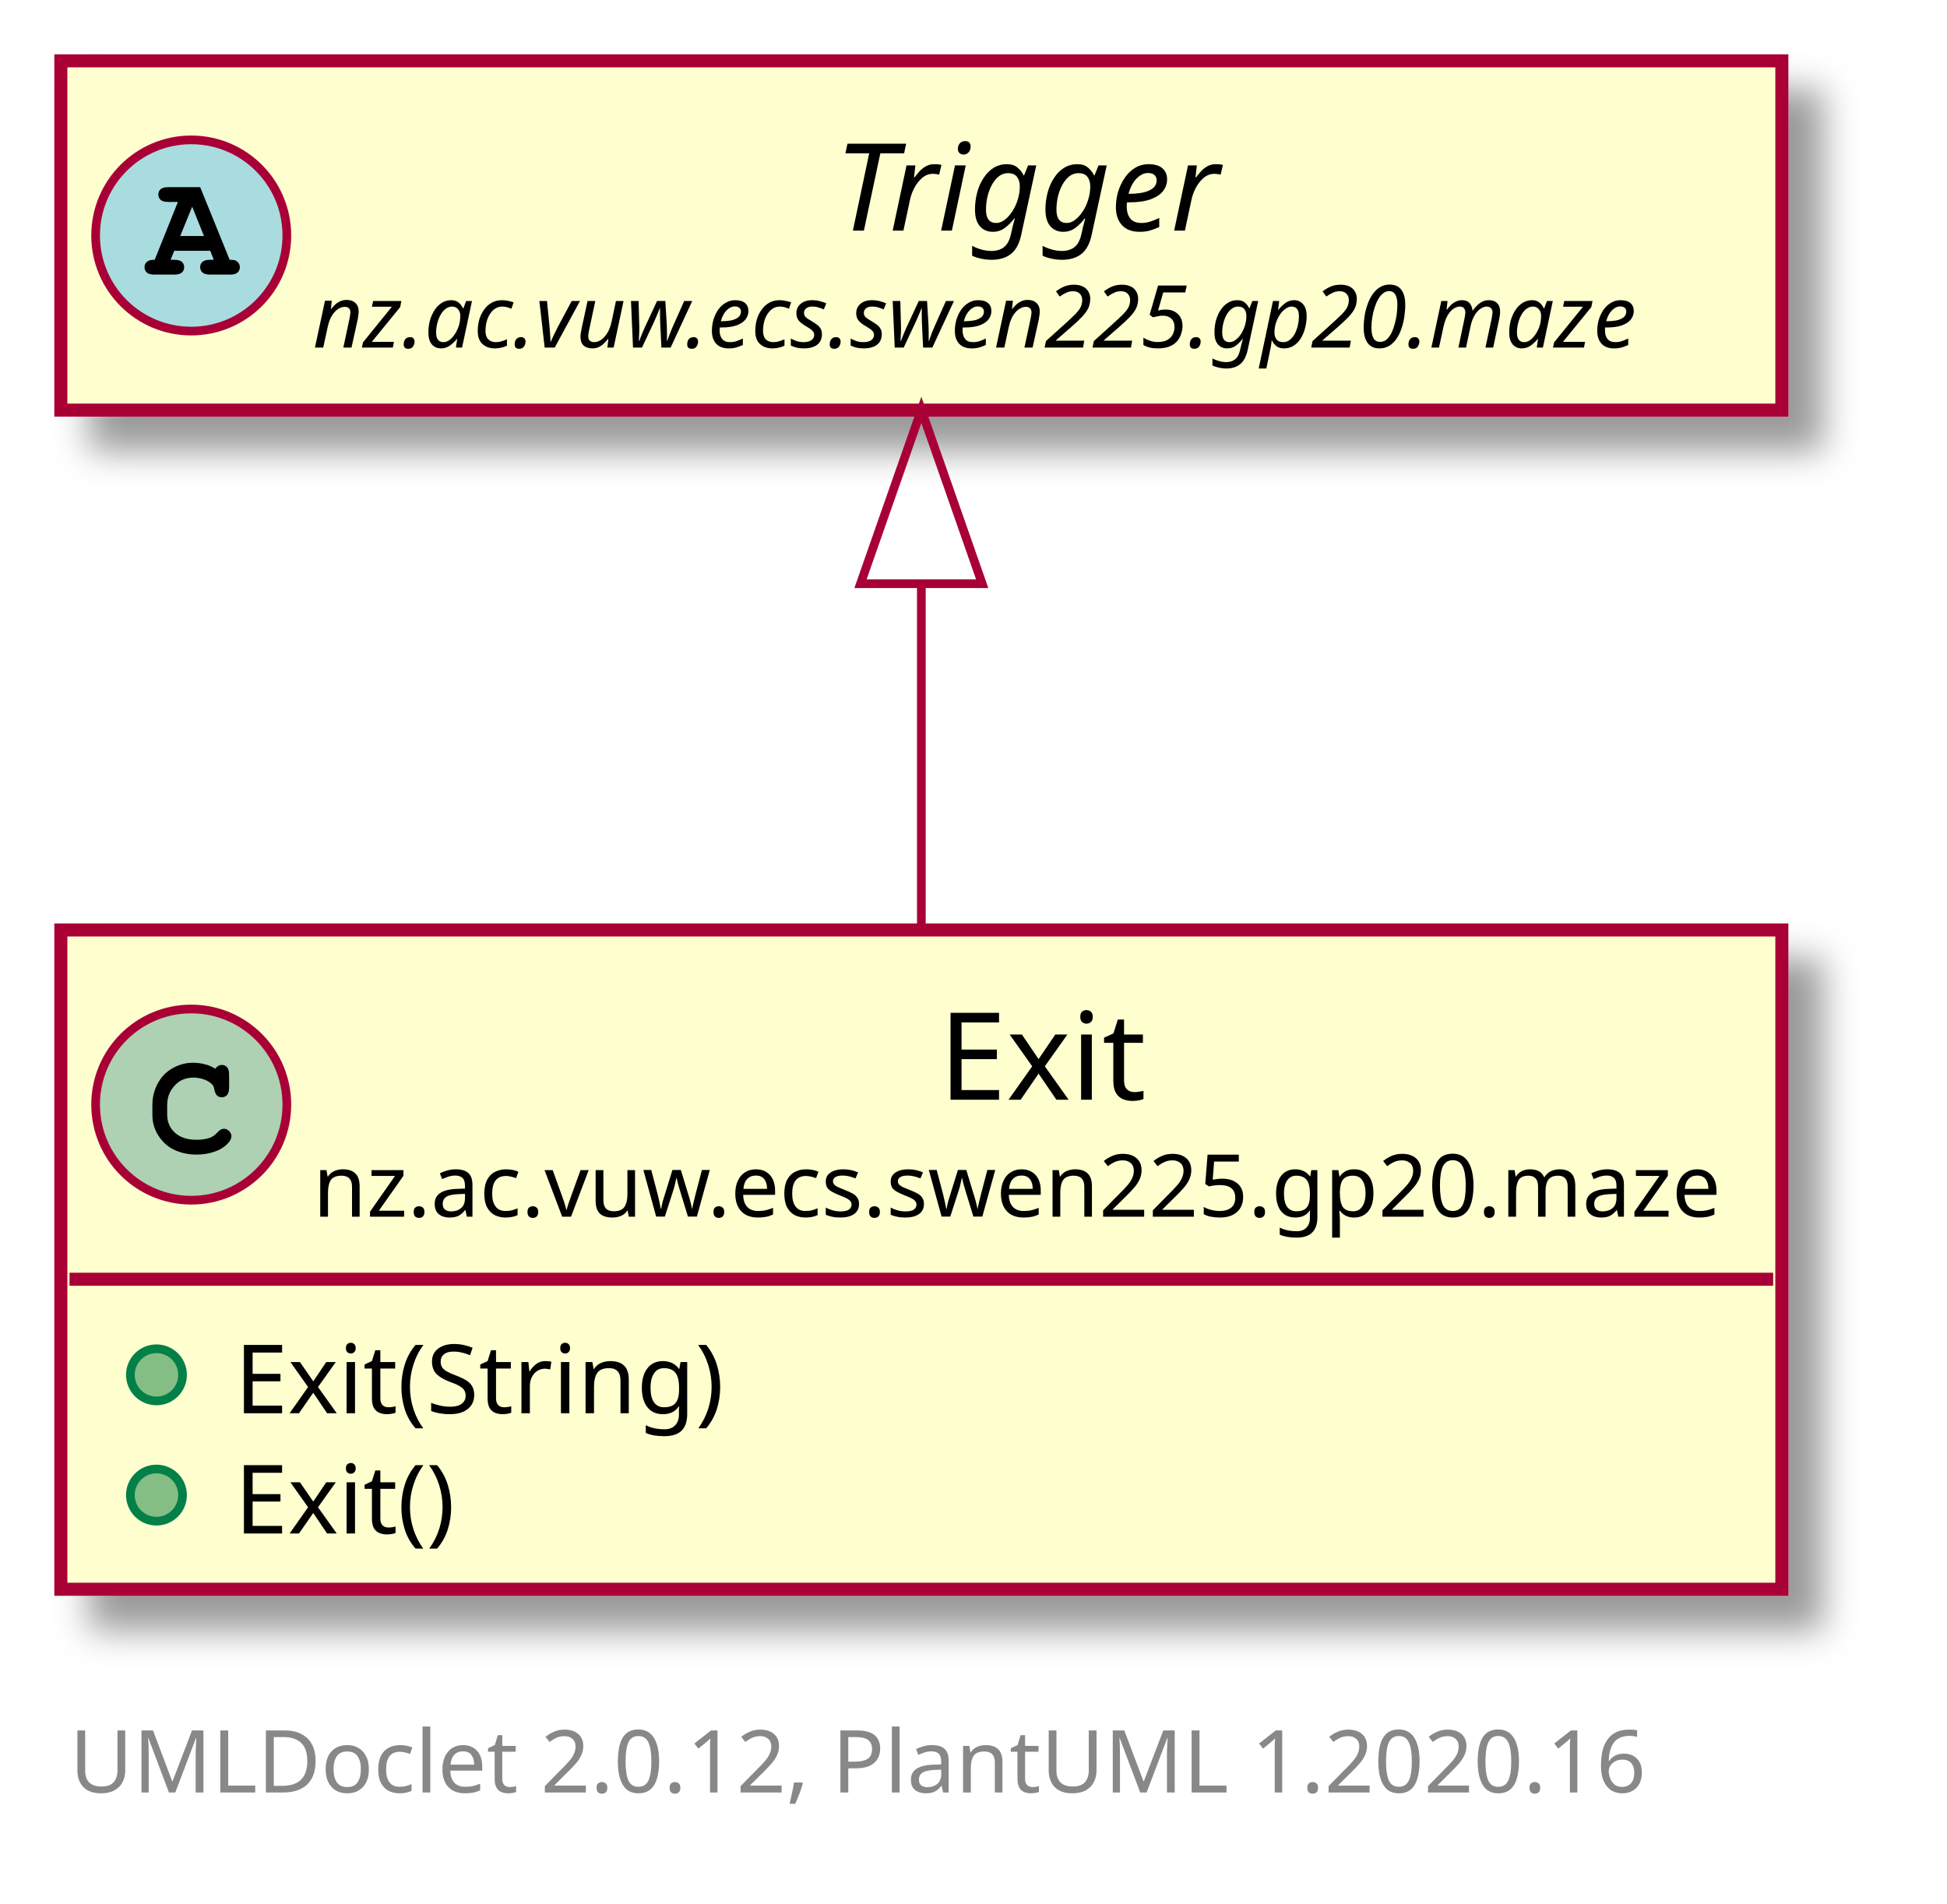
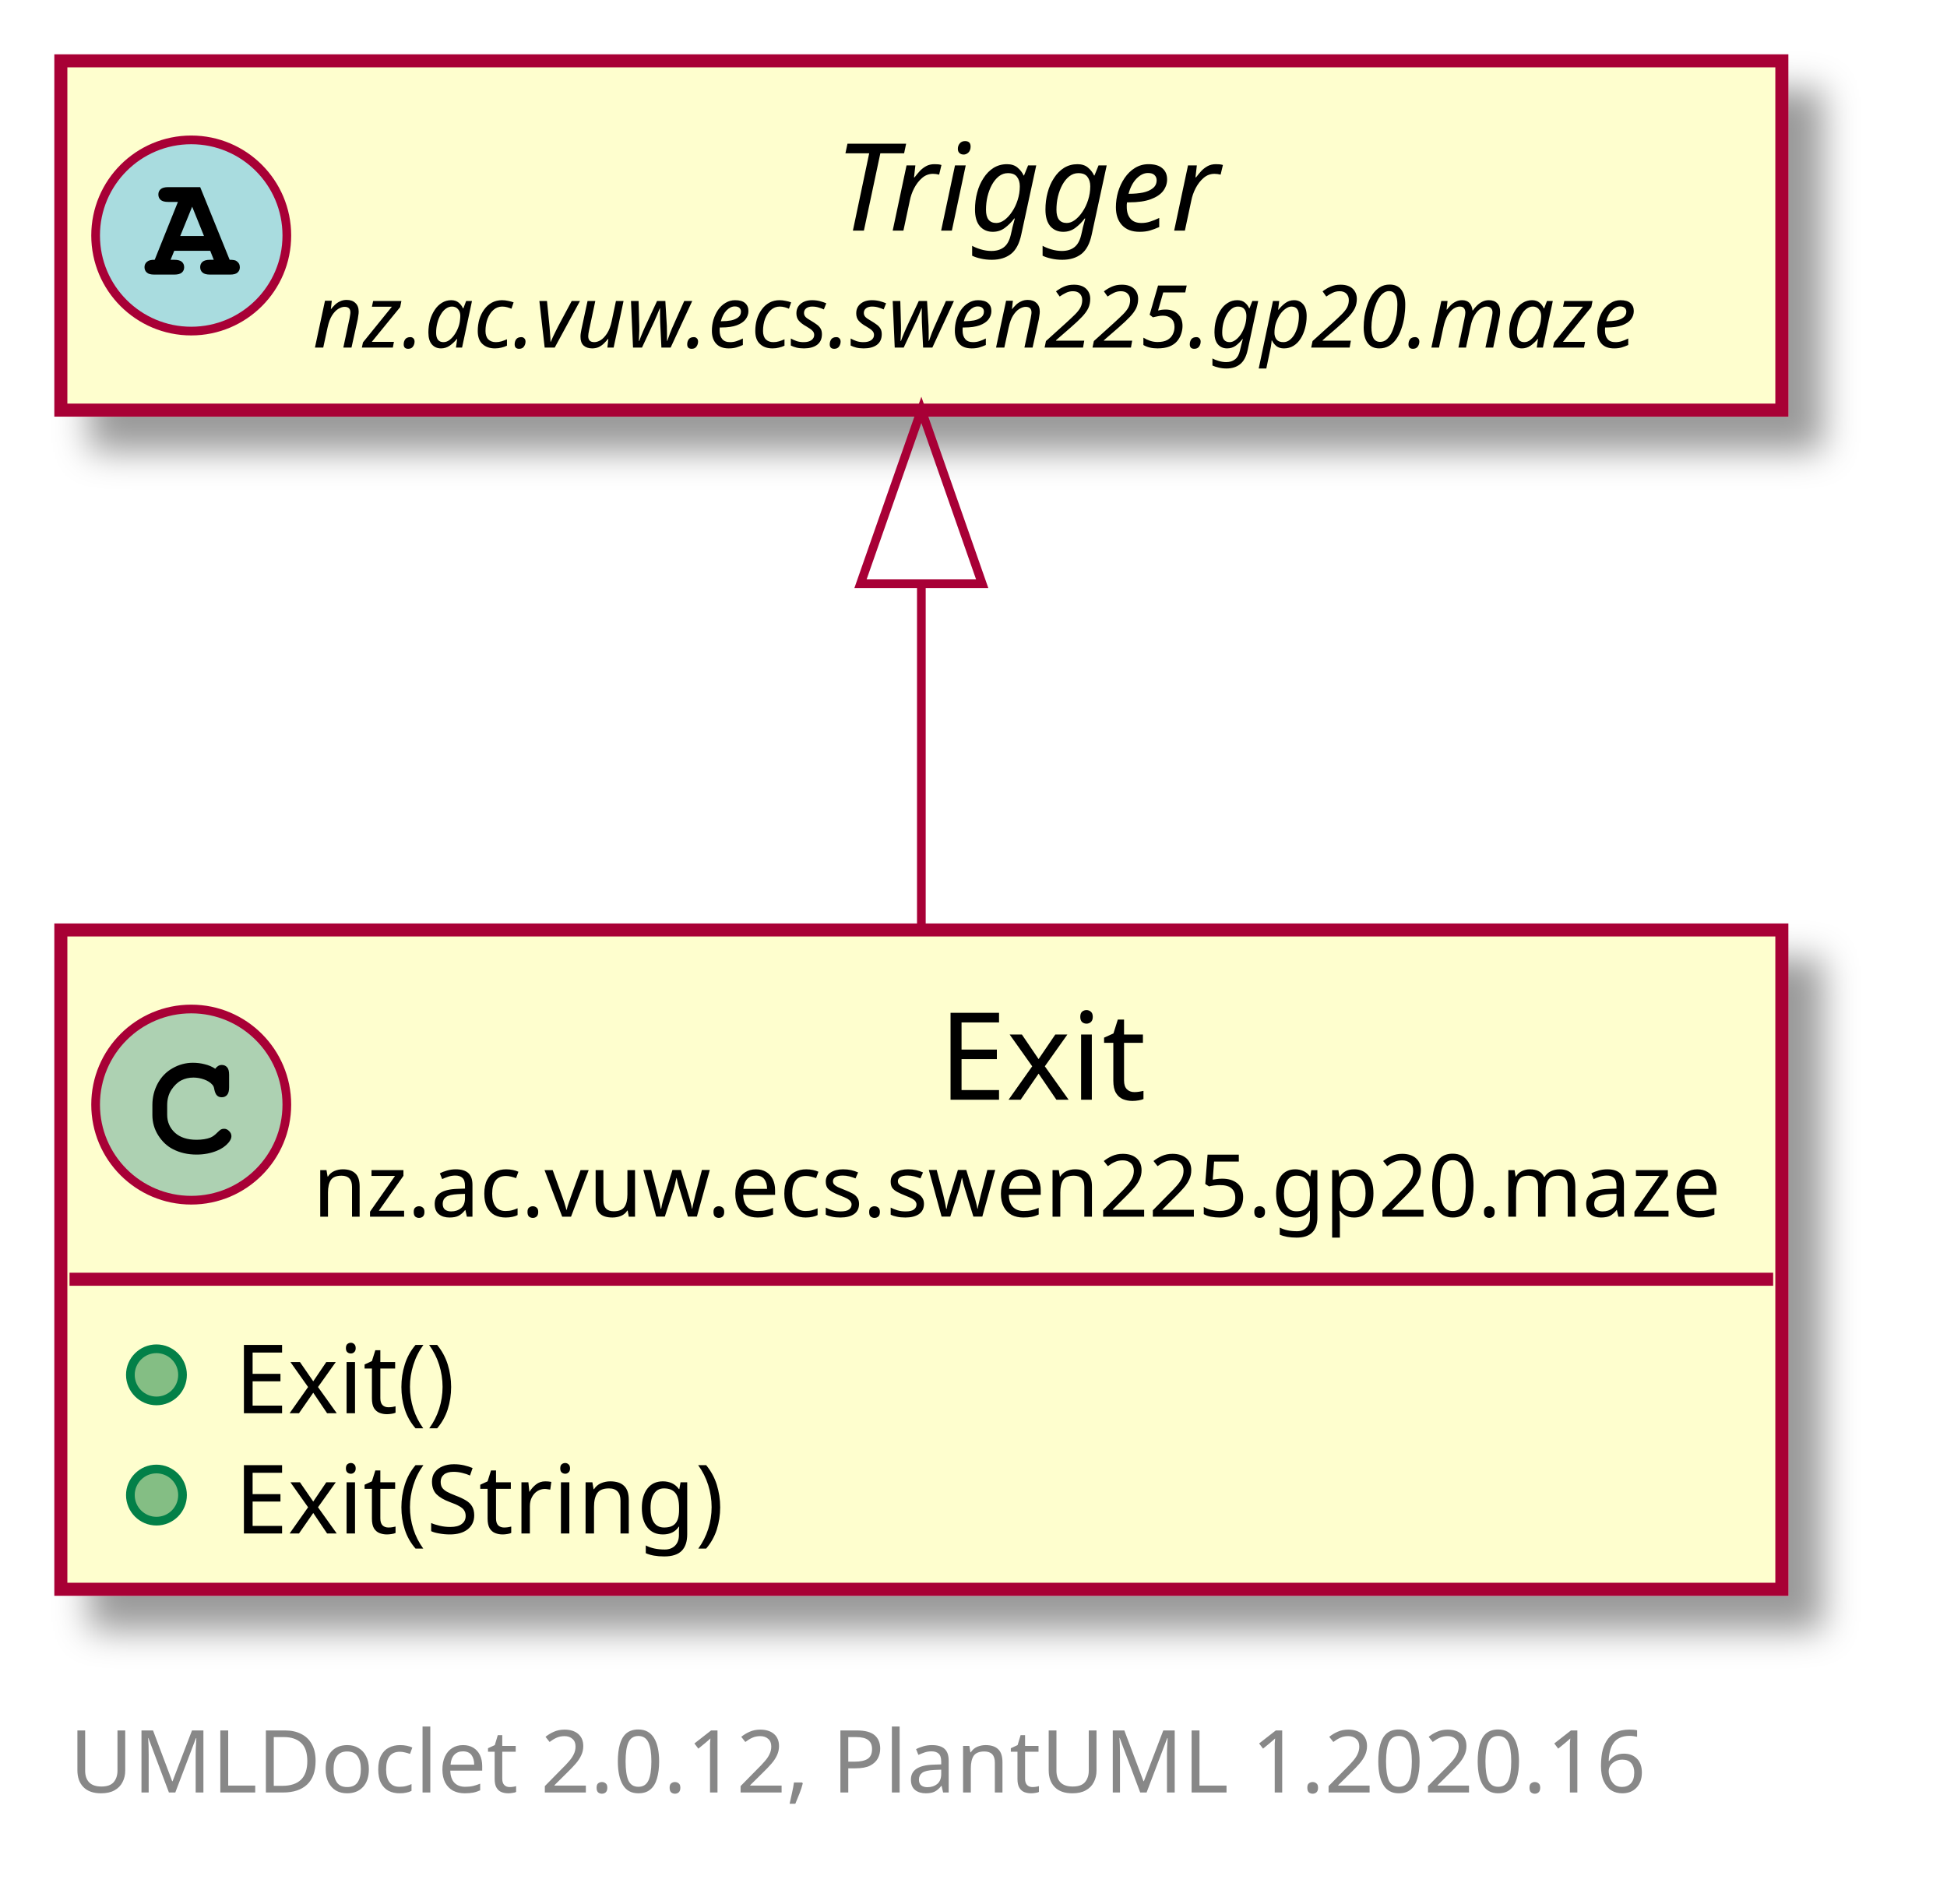
<svg xmlns="http://www.w3.org/2000/svg" xmlns:xlink="http://www.w3.org/1999/xlink" contentScriptType="application/ecmascript" contentStyleType="text/css" height="219px" preserveAspectRatio="none" style="width:224px;height:219px;" version="1.1" viewBox="0 0 224 219" width="224px" zoomAndPan="magnify">
  <defs>
-     <filter height="300%" id="f1f29079mzcwnp" width="300%" x="-1" y="-1">
+     <filter height="300%" id="fm9o7zot0iuzt" width="300%" x="-1" y="-1">
      <feGaussianBlur result="blurOut" stdDeviation="2.0" />
      <feColorMatrix in="blurOut" result="blurOut2" type="matrix" values="0 0 0 0 0 0 0 0 0 0 0 0 0 0 0 0 0 0 .4 0" />
      <feOffset dx="4.0" dy="4.0" in="blurOut2" result="blurOut3" />
      <feBlend in="SourceGraphic" in2="blurOut3" mode="normal" />
    </filter>
  </defs>
  <g>
    <a href="Exit.html" target="_top" title="Exit.html" xlink:actuate="onRequest" xlink:href="Exit.html" xlink:show="new" xlink:title="Exit.html" xlink:type="simple">
-       <rect codeLine="5" fill="#FEFECE" filter="url(#f1f29079mzcwnp)" height="75.859" id="nz.ac.vuw.ecs.swen225.gp20.maze.Exit" style="stroke: #A80036; stroke-width: 1.5;" width="198" x="7" y="107" />
+       <rect codeLine="5" fill="#FEFECE" filter="url(#fm9o7zot0iuzt)" height="75.859" id="nz.ac.vuw.ecs.swen225.gp20.maze.Exit" style="stroke: #A80036; stroke-width: 1.5;" width="198" x="7" y="107" />
      <ellipse cx="22" cy="127.094" fill="#ADD1B2" rx="11" ry="11" style="stroke: #A80036; stroke-width: 1.0;" />
      <path d="M24.766,122.969 Q24.922,122.75 25.109,122.641 Q25.297,122.531 25.516,122.531 Q25.891,122.531 26.125,122.797 Q26.359,123.047 26.359,123.656 L26.359,125.109 Q26.359,125.719 26.125,125.984 Q25.891,126.25 25.516,126.25 Q25.172,126.25 24.969,126.047 Q24.766,125.859 24.656,125.344 Q24.609,124.984 24.422,124.797 Q24.094,124.422 23.484,124.203 Q22.875,123.984 22.25,123.984 Q21.484,123.984 20.844,124.312 Q20.219,124.641 19.719,125.391 Q19.234,126.141 19.234,127.172 L19.234,128.266 Q19.234,129.5 20.125,130.328 Q21.016,131.141 22.609,131.141 Q23.547,131.141 24.203,130.891 Q24.594,130.734 25.016,130.297 Q25.281,130.031 25.422,129.953 Q25.578,129.875 25.781,129.875 Q26.109,129.875 26.359,130.141 Q26.625,130.391 26.625,130.734 Q26.625,131.078 26.281,131.484 Q25.781,132.062 24.984,132.391 Q23.906,132.844 22.609,132.844 Q21.094,132.844 19.891,132.219 Q18.906,131.719 18.219,130.656 Q17.531,129.578 17.531,128.297 L17.531,127.141 Q17.531,125.812 18.141,124.672 Q18.766,123.516 19.859,122.906 Q20.953,122.281 22.188,122.281 Q22.922,122.281 23.562,122.453 Q24.219,122.609 24.766,122.969 Z " />
      <text fill="#000000" font-family="sans-serif" font-size="14" lengthAdjust="spacingAndGlyphs" textLength="22" x="108" y="126.533">Exit</text>
      <text fill="#000000" font-family="sans-serif" font-size="10" lengthAdjust="spacingAndGlyphs" textLength="166" x="36" y="139.99">nz.ac.vuw.ecs.swen225.gp20.maze</text>
      <line style="stroke: #A80036; stroke-width: 1.5;" x1="8" x2="204" y1="147.188" y2="147.188" />
      <ellipse cx="18" cy="158.188" fill="#84BE84" rx="3" ry="3" style="stroke: #038048; stroke-width: 1.0;" />
-       <text fill="#000000" font-family="sans-serif" font-size="11" lengthAdjust="spacingAndGlyphs" textLength="53" x="27" y="162.606">Exit(String)</text>
+       <text fill="#000000" font-family="sans-serif" font-size="11" lengthAdjust="spacingAndGlyphs" textLength="25" x="27" y="162.606">Exit()</text>
      <ellipse cx="18" cy="172.023" fill="#84BE84" rx="3" ry="3" style="stroke: #038048; stroke-width: 1.0;" />
-       <text fill="#000000" font-family="sans-serif" font-size="11" lengthAdjust="spacingAndGlyphs" textLength="25" x="27" y="176.442">Exit()</text>
+       <text fill="#000000" font-family="sans-serif" font-size="11" lengthAdjust="spacingAndGlyphs" textLength="53" x="27" y="176.442">Exit(String)</text>
    </a>
    <a href="Trigger.html" target="_top" title="Trigger.html" xlink:actuate="onRequest" xlink:href="Trigger.html" xlink:show="new" xlink:title="Trigger.html" xlink:type="simple">
-       <rect codeLine="10" fill="#FEFECE" filter="url(#f1f29079mzcwnp)" height="40.188" id="nz.ac.vuw.ecs.swen225.gp20.maze.Trigger" style="stroke: #A80036; stroke-width: 1.5;" width="198" x="7" y="7" />
+       <rect codeLine="10" fill="#FEFECE" filter="url(#fm9o7zot0iuzt)" height="40.188" id="nz.ac.vuw.ecs.swen225.gp20.maze.Trigger" style="stroke: #A80036; stroke-width: 1.5;" width="198" x="7" y="7" />
      <ellipse cx="22" cy="27.094" fill="#A9DCDF" rx="11" ry="11" style="stroke: #A80036; stroke-width: 1.0;" />
      <path d="M24.188,28.859 L20.047,28.859 L19.625,29.891 L20.047,29.891 Q20.656,29.891 20.922,30.125 Q21.188,30.359 21.188,30.75 Q21.188,31.125 20.922,31.359 Q20.656,31.594 20.047,31.594 L17.75,31.594 Q17.141,31.594 16.891,31.359 Q16.625,31.125 16.625,30.734 Q16.625,30.359 16.906,30.125 Q17.172,29.875 17.797,29.891 L20.469,23.234 L19.359,23.234 Q18.75,23.234 18.484,23 Q18.219,22.766 18.219,22.375 Q18.219,22 18.484,21.766 Q18.75,21.531 19.359,21.531 L23.031,21.531 L26.422,29.891 Q27.016,29.891 27.203,30.031 Q27.594,30.297 27.594,30.75 Q27.594,31.125 27.328,31.359 Q27.078,31.594 26.469,31.594 L24.172,31.594 Q23.562,31.594 23.297,31.359 Q23.031,31.125 23.031,30.734 Q23.031,30.359 23.297,30.125 Q23.562,29.891 24.172,29.891 L24.594,29.891 L24.188,28.859 Z M23.469,27.156 L22.109,23.781 L20.734,27.156 L23.469,27.156 Z " />
      <text fill="#000000" font-family="sans-serif" font-size="14" font-style="italic" lengthAdjust="spacingAndGlyphs" textLength="46" x="96" y="26.533">Trigger</text>
      <text fill="#000000" font-family="sans-serif" font-size="10" font-style="italic" lengthAdjust="spacingAndGlyphs" textLength="166" x="36" y="39.99">nz.ac.vuw.ecs.swen225.gp20.maze</text>
    </a>
    <path codeLine="12" d="M106,67.49 C106,80.27 106,94.39 106,106.99 " fill="none" id="nz.ac.vuw.ecs.swen225.gp20.maze.Trigger-backto-nz.ac.vuw.ecs.swen225.gp20.maze.Exit" style="stroke: #A80036; stroke-width: 1.0;" />
    <polygon fill="none" points="99,67.16,106,47.16,113,67.16,99,67.16" style="stroke: #A80036; stroke-width: 1.0;" />
    <text fill="#888888" font-family="sans-serif" font-size="10" lengthAdjust="spacingAndGlyphs" textLength="190" x="8" y="206.24">UMLDoclet 2.0.12, PlantUML 1.2020.16</text>
  </g>
</svg>
